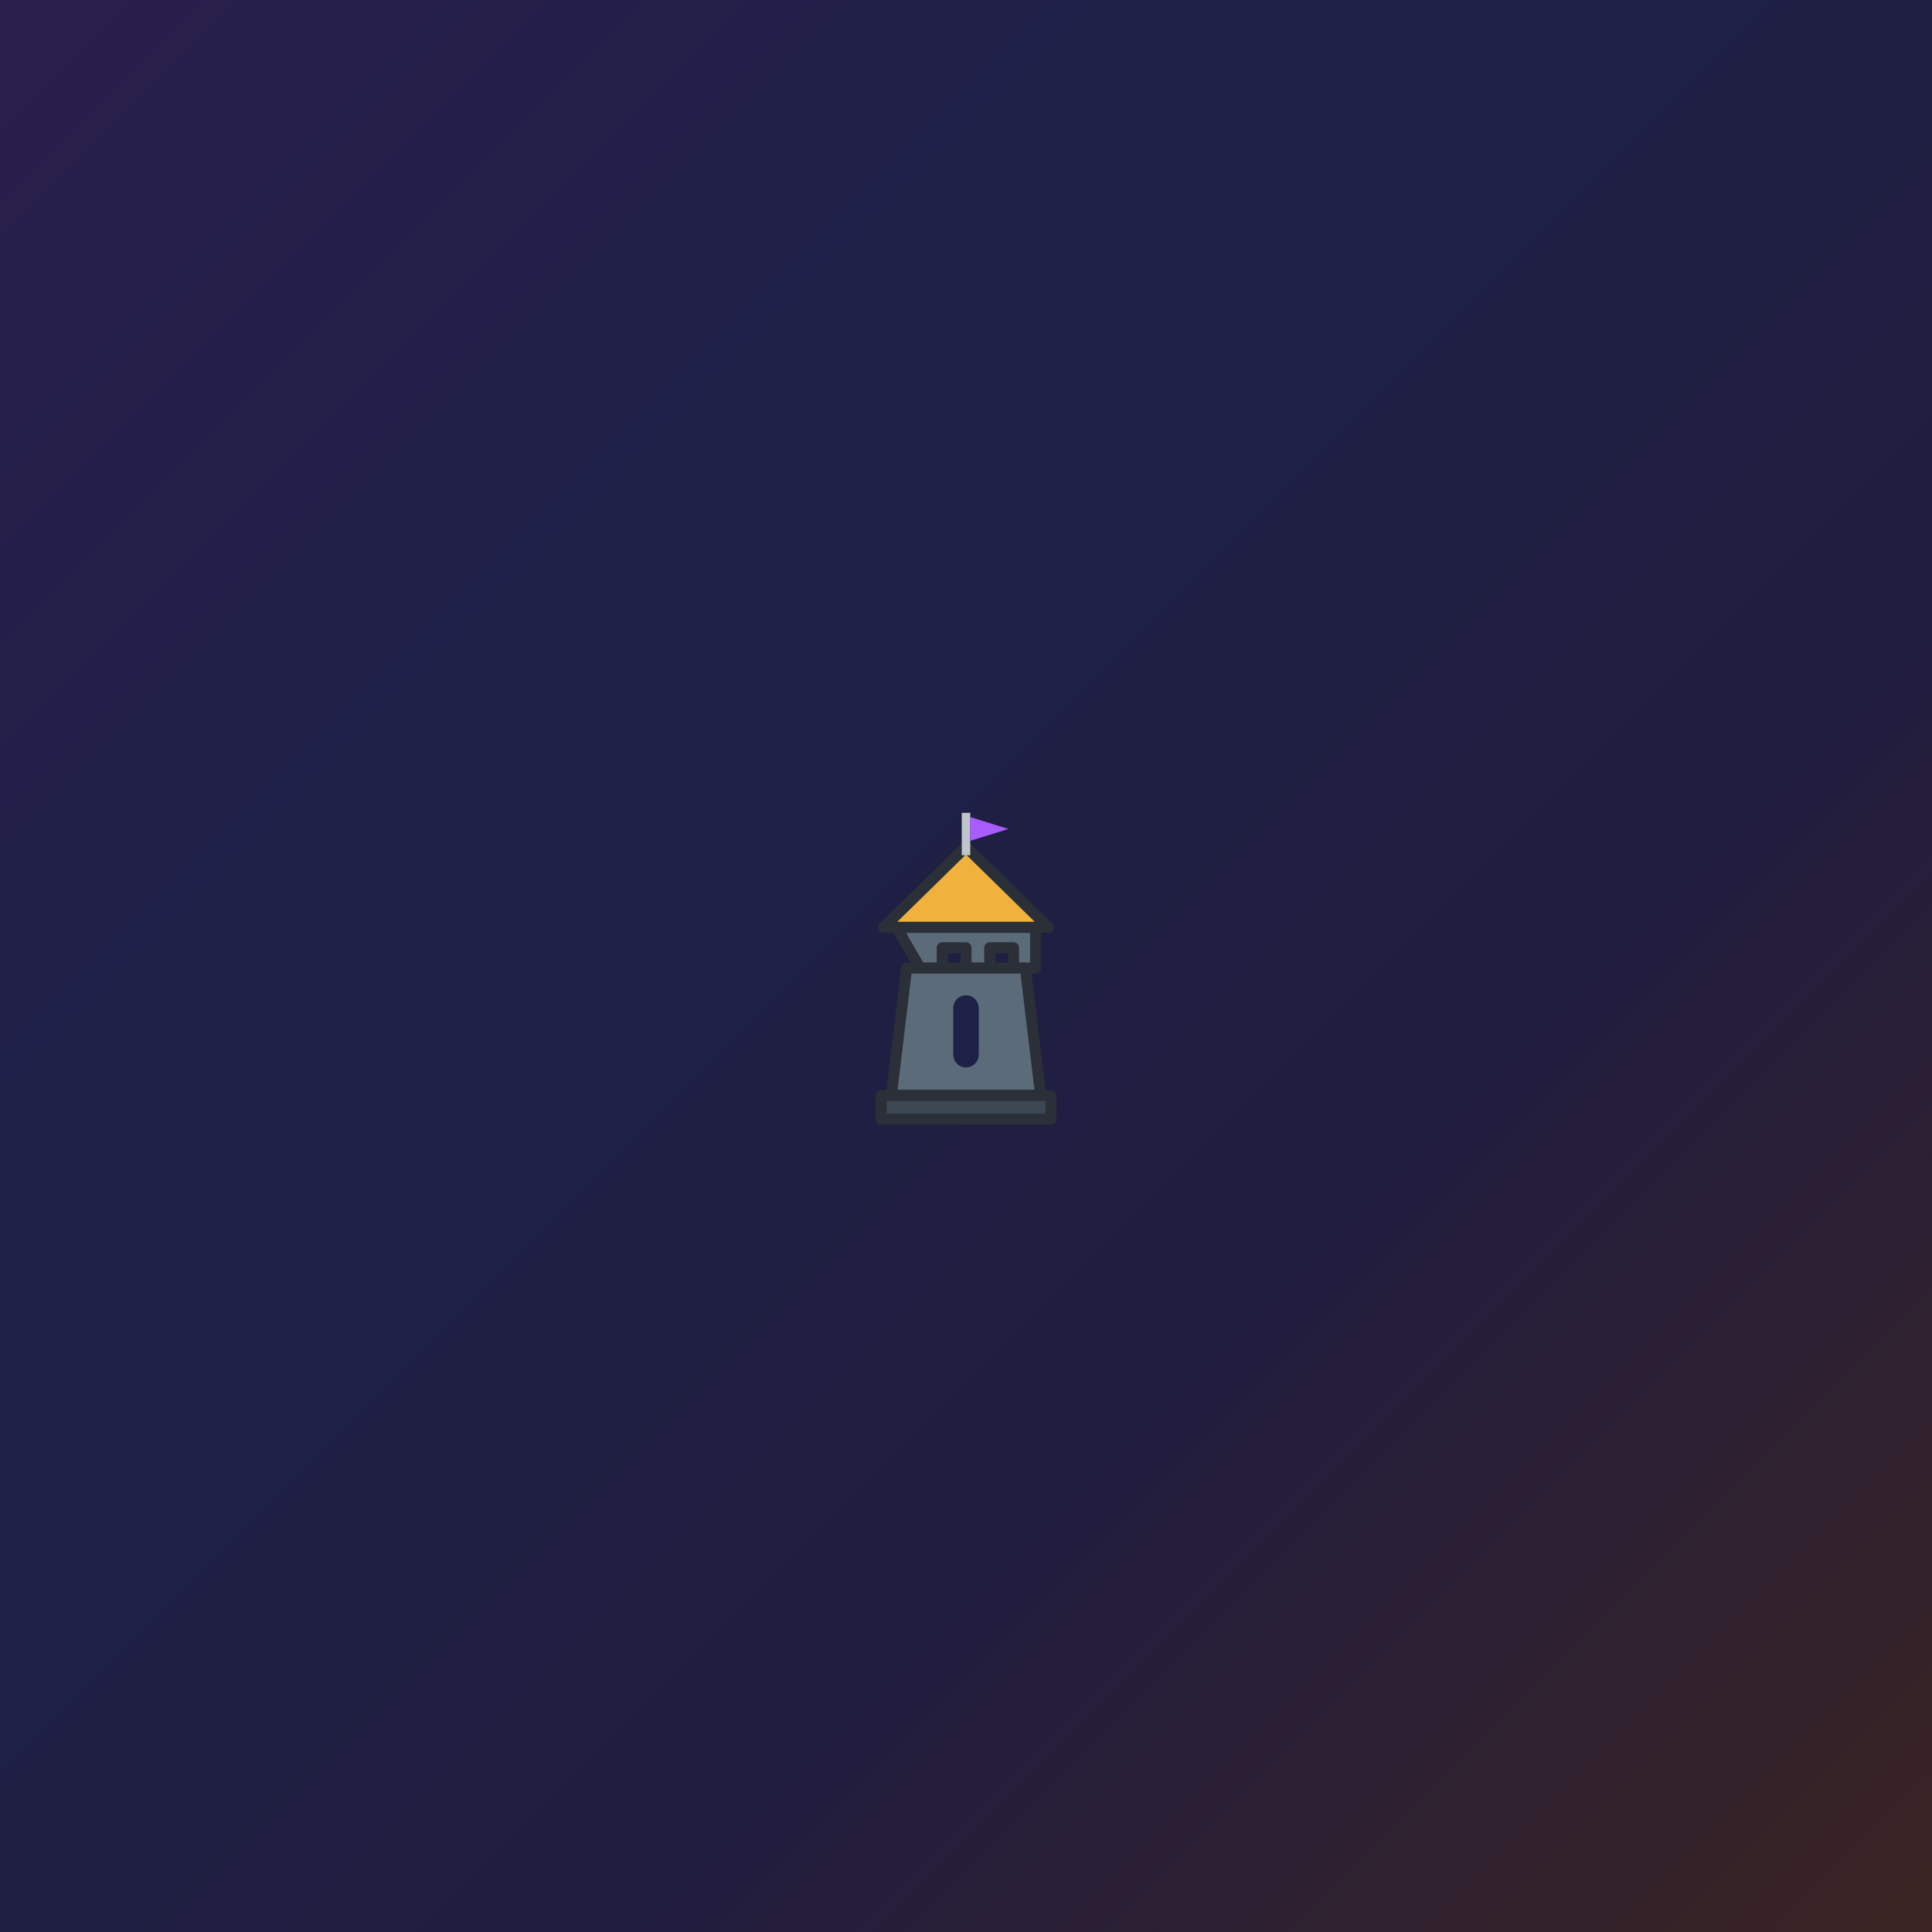
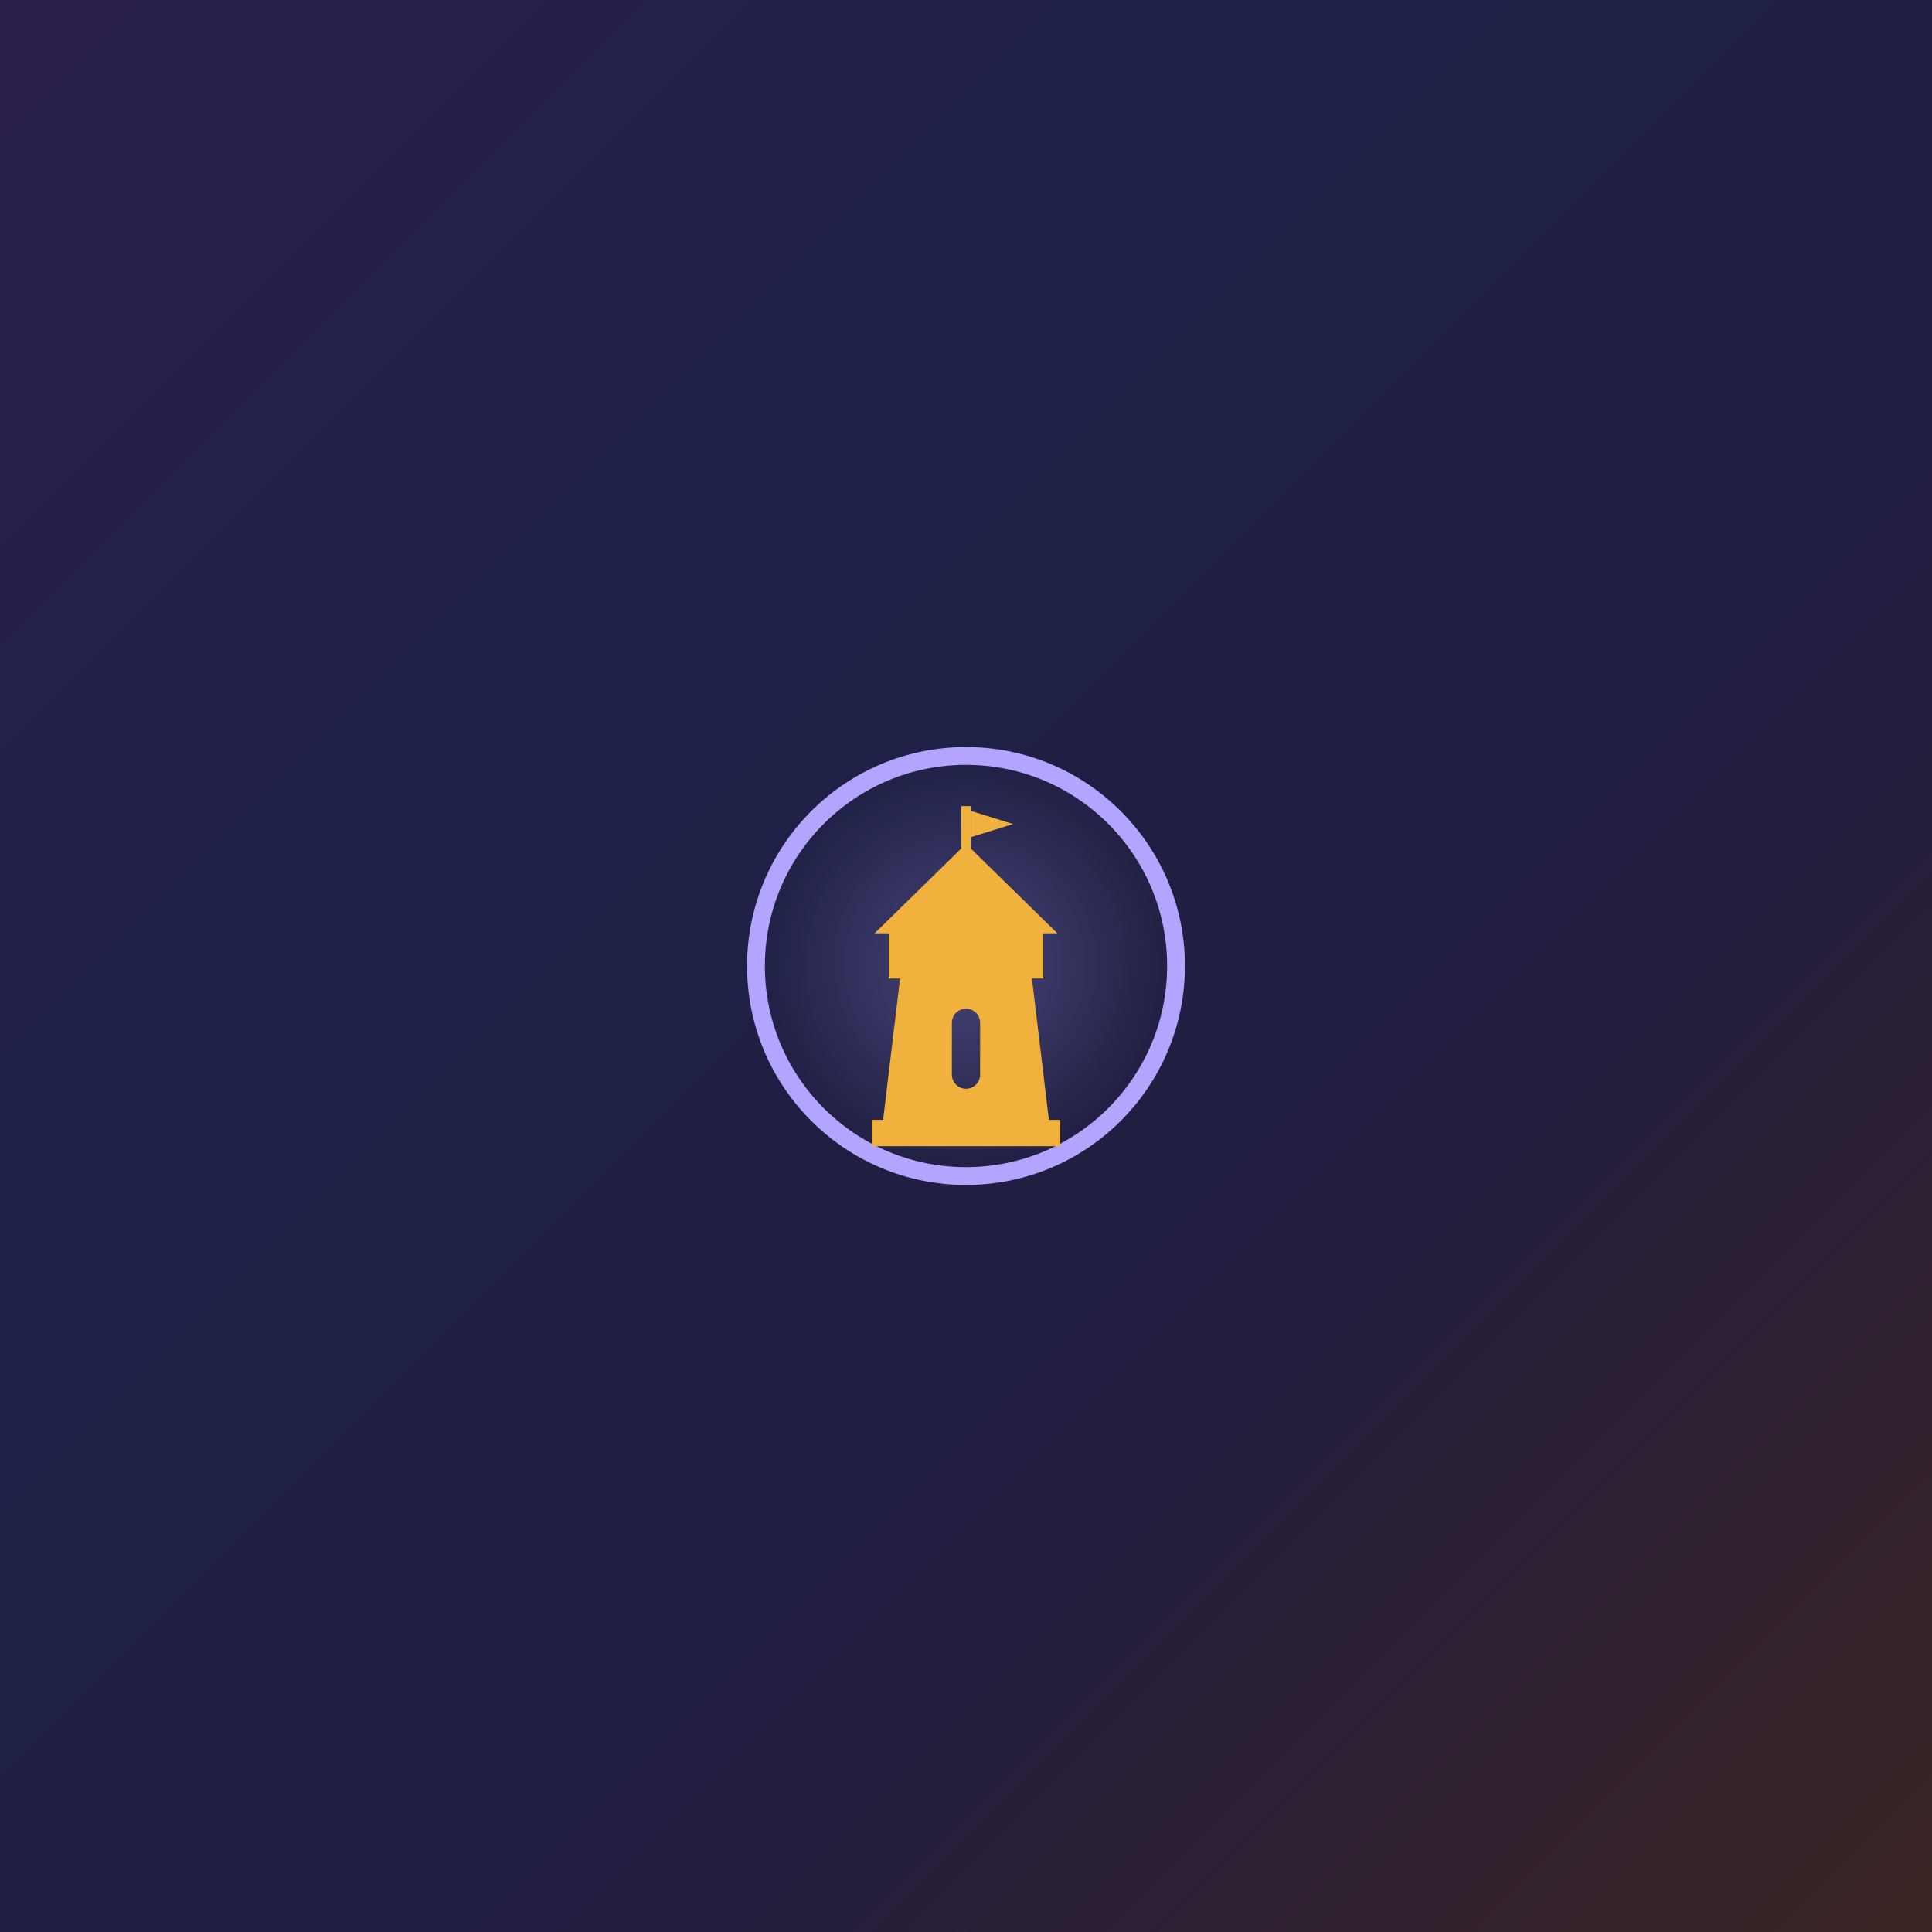
<svg xmlns="http://www.w3.org/2000/svg" viewBox="0 0 2732 2732" width="2732" height="2732">
  <defs>
    <linearGradient id="ground" x1="0" y1="0" x2="1" y2="1">
      <stop offset="0" stop-color="#2a1e4c" />
      <stop offset="0.34" stop-color="#1d2148" />
      <stop offset="0.66" stop-color="#211d3f" />
      <stop offset="1" stop-color="#3b2422" />
    </linearGradient>
+     <radialGradient id="glow" cx="50%" cy="50%" r="50%">
+       <stop offset="0" stop-color="#b3a5ff" stop-opacity="0.28" />
+       <stop offset="1" stop-color="#b3a5ff" stop-opacity="0" />
+     </radialGradient>
  </defs>
  <rect width="2732" height="2732" fill="url(#ground)" />
-   <g transform="translate(1366 1366) scale(0.6) translate(-512 -491)">
-     <g stroke="#2a2f38" stroke-width="26" stroke-linejoin="round" stroke-linecap="round">
-       <path d="M512 210 L706 400 L318 400 Z" fill="#f0b23c" />
-       <path d="M348 400 h328 v96 h-52 v-48 h-56 v48 h-56 v-48 h-56 v48 h-52 Z" fill="#5b6b7a" />
-       <path d="M372 496 L652 496 L688 796 L336 796 Z" fill="#5b6b7a" />
-       <path d="M312 796 h400 v56 h-400 Z" fill="#3d4753" />
+   <g transform="translate(1366 1366) scale(0.9) translate(-512 -512)">
+     <circle cx="512" cy="512" r="330" fill="url(#glow)" />
+     <circle cx="512" cy="512" r="330" fill="none" stroke="#b3a5ff" stroke-width="28" />
+     <g transform="translate(512 528) scale(0.74) translate(-512 -491)" fill="#f0b23c">
+       <path fill-rule="evenodd" d="M512 210 L706 400 L676 400 L676 496 L652 496 L688 796 L712 796 L712 852 L312 852 L312 796 L336 796 L372 496 L348 496 L348 400 L318 400 Z                M512 560 a30 30 0 0 1 30 30 v110 a30 30 0 0 1 -60 0 v-110 a30 30 0 0 1 30 -30 Z" />
+       <rect x="502" y="130" width="20" height="100" />
+       <path d="M522 140 L612 168 L522 196 Z" />
    </g>
-     <path d="M512 560 a30 30 0 0 1 30 30 v110 a30 30 0 0 1 -60 0 v-110 a30 30 0 0 1 30 -30 Z" fill="#1d2148" />
-     <rect x="502" y="130" width="20" height="100" fill="#c0c4cc" />
-     <path d="M522 140 L612 168 L522 196 Z" fill="#a95cff" />
  </g>
</svg>
